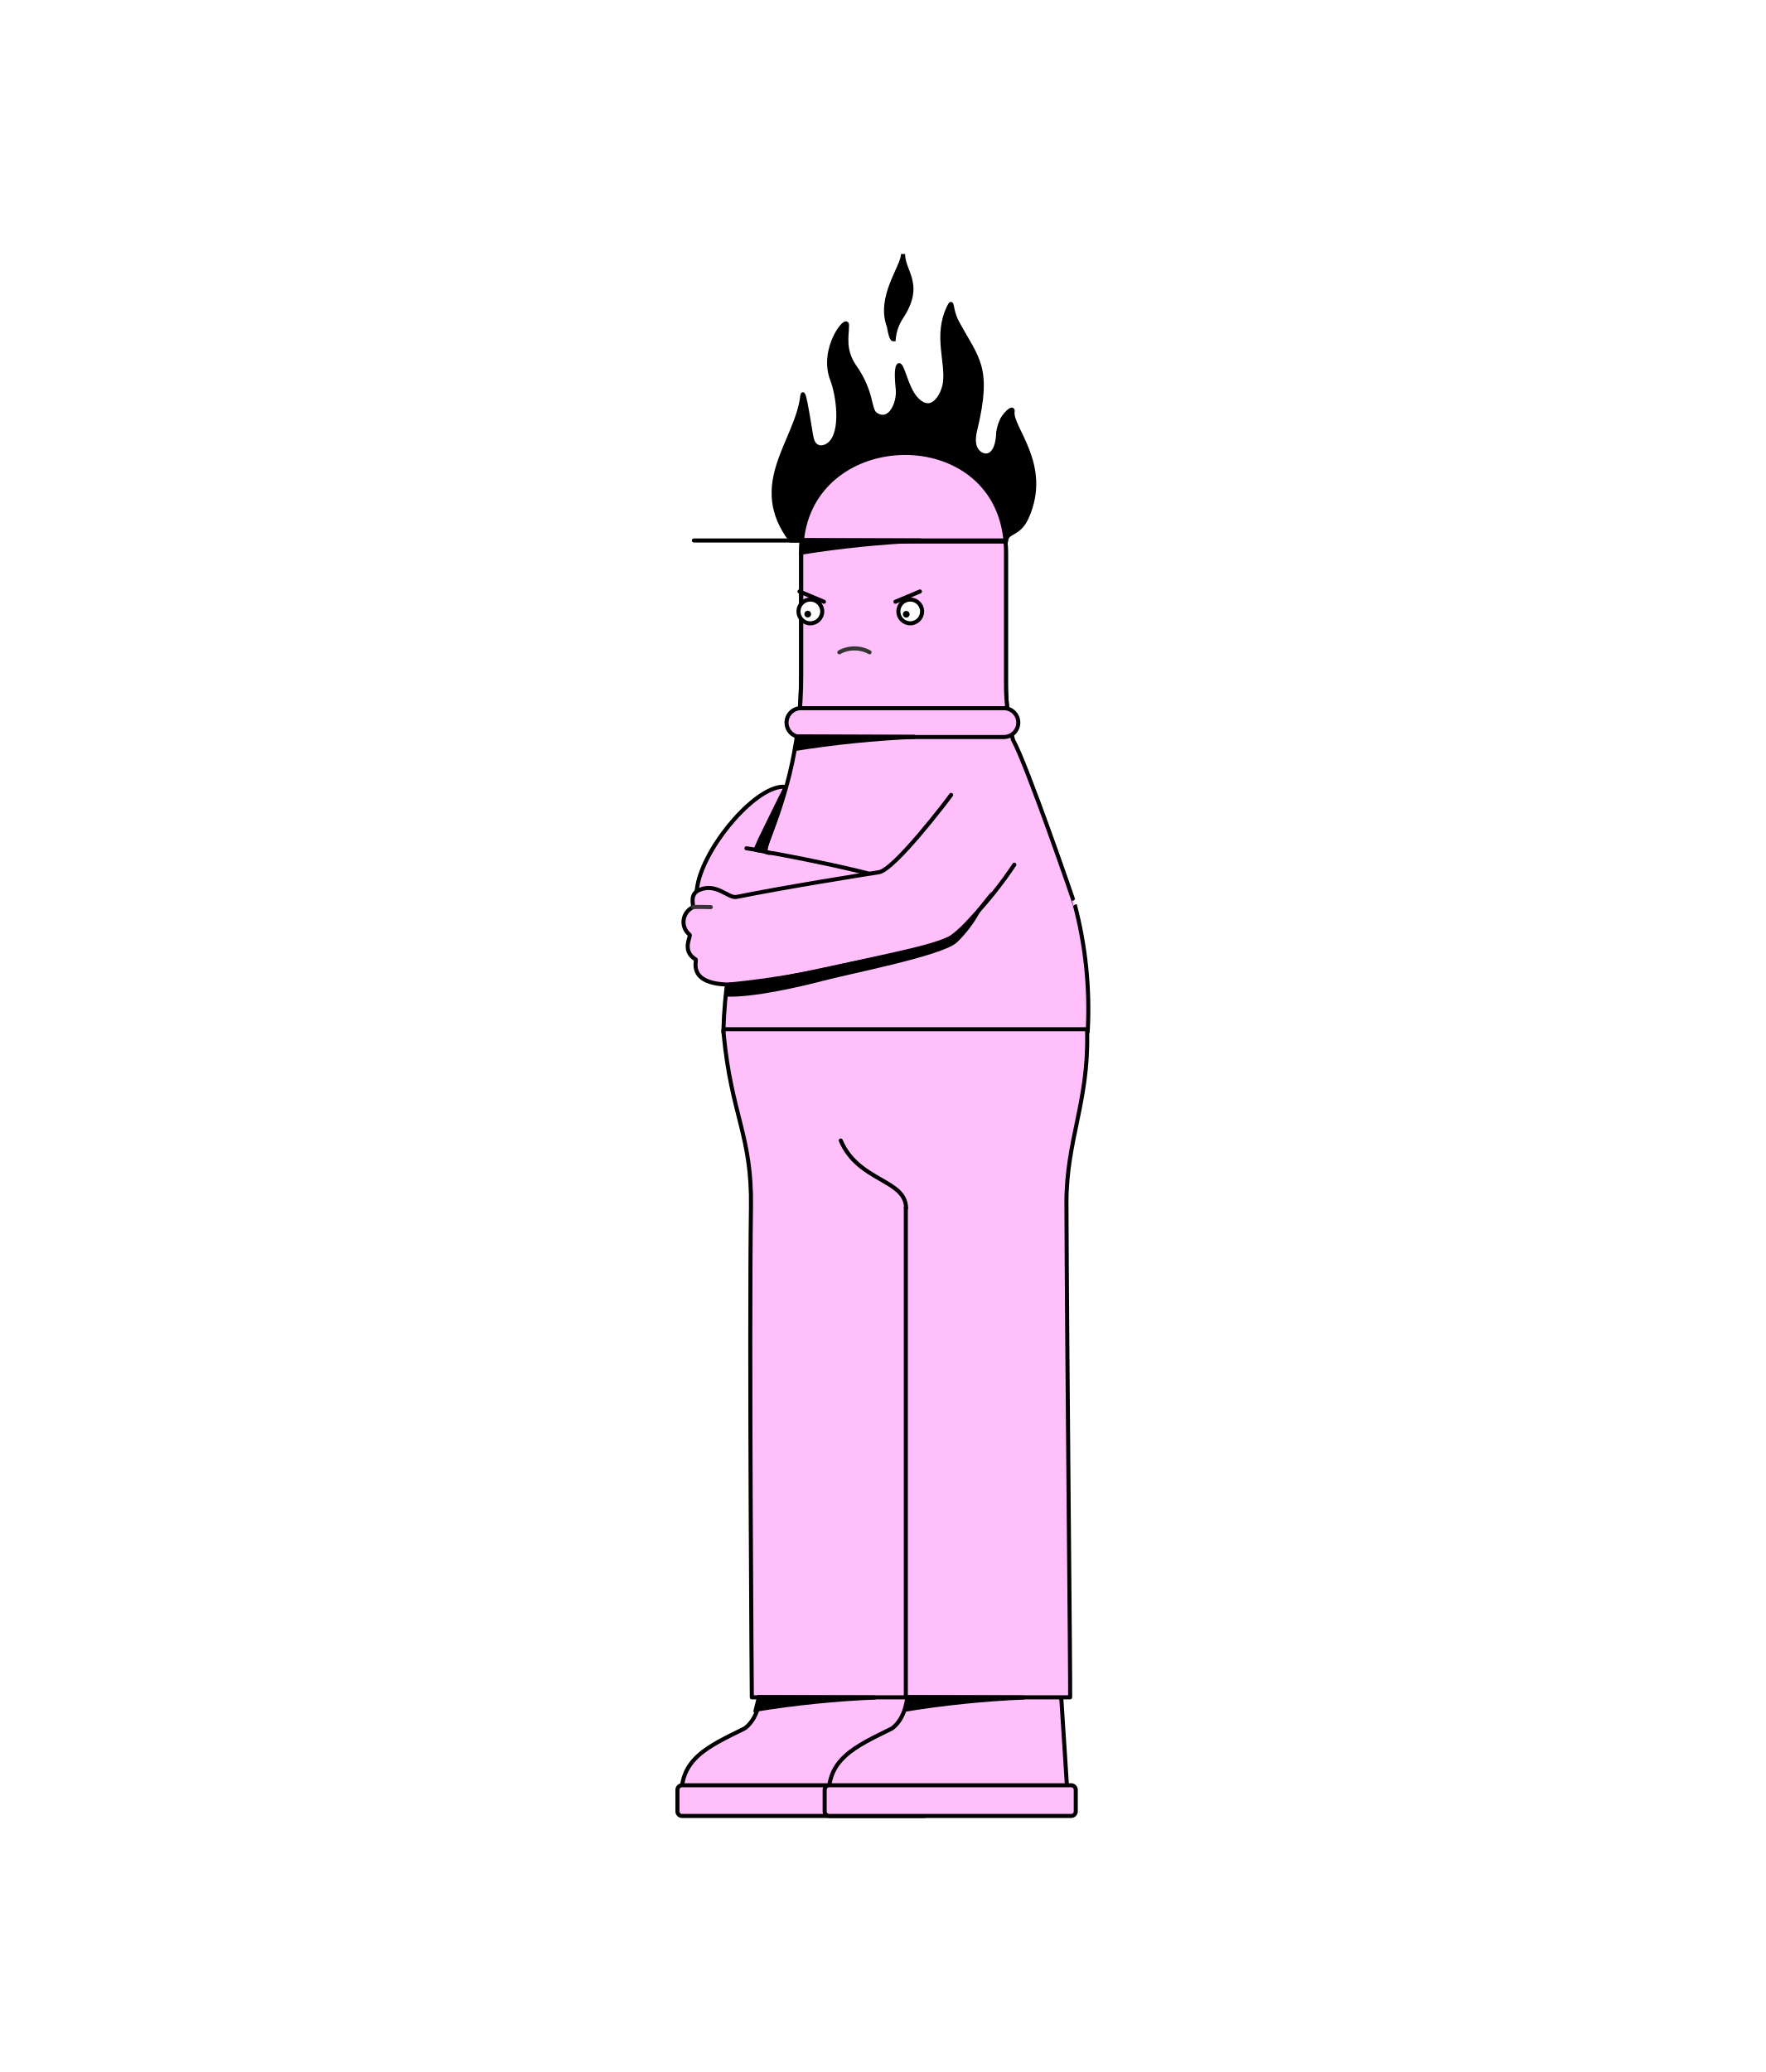
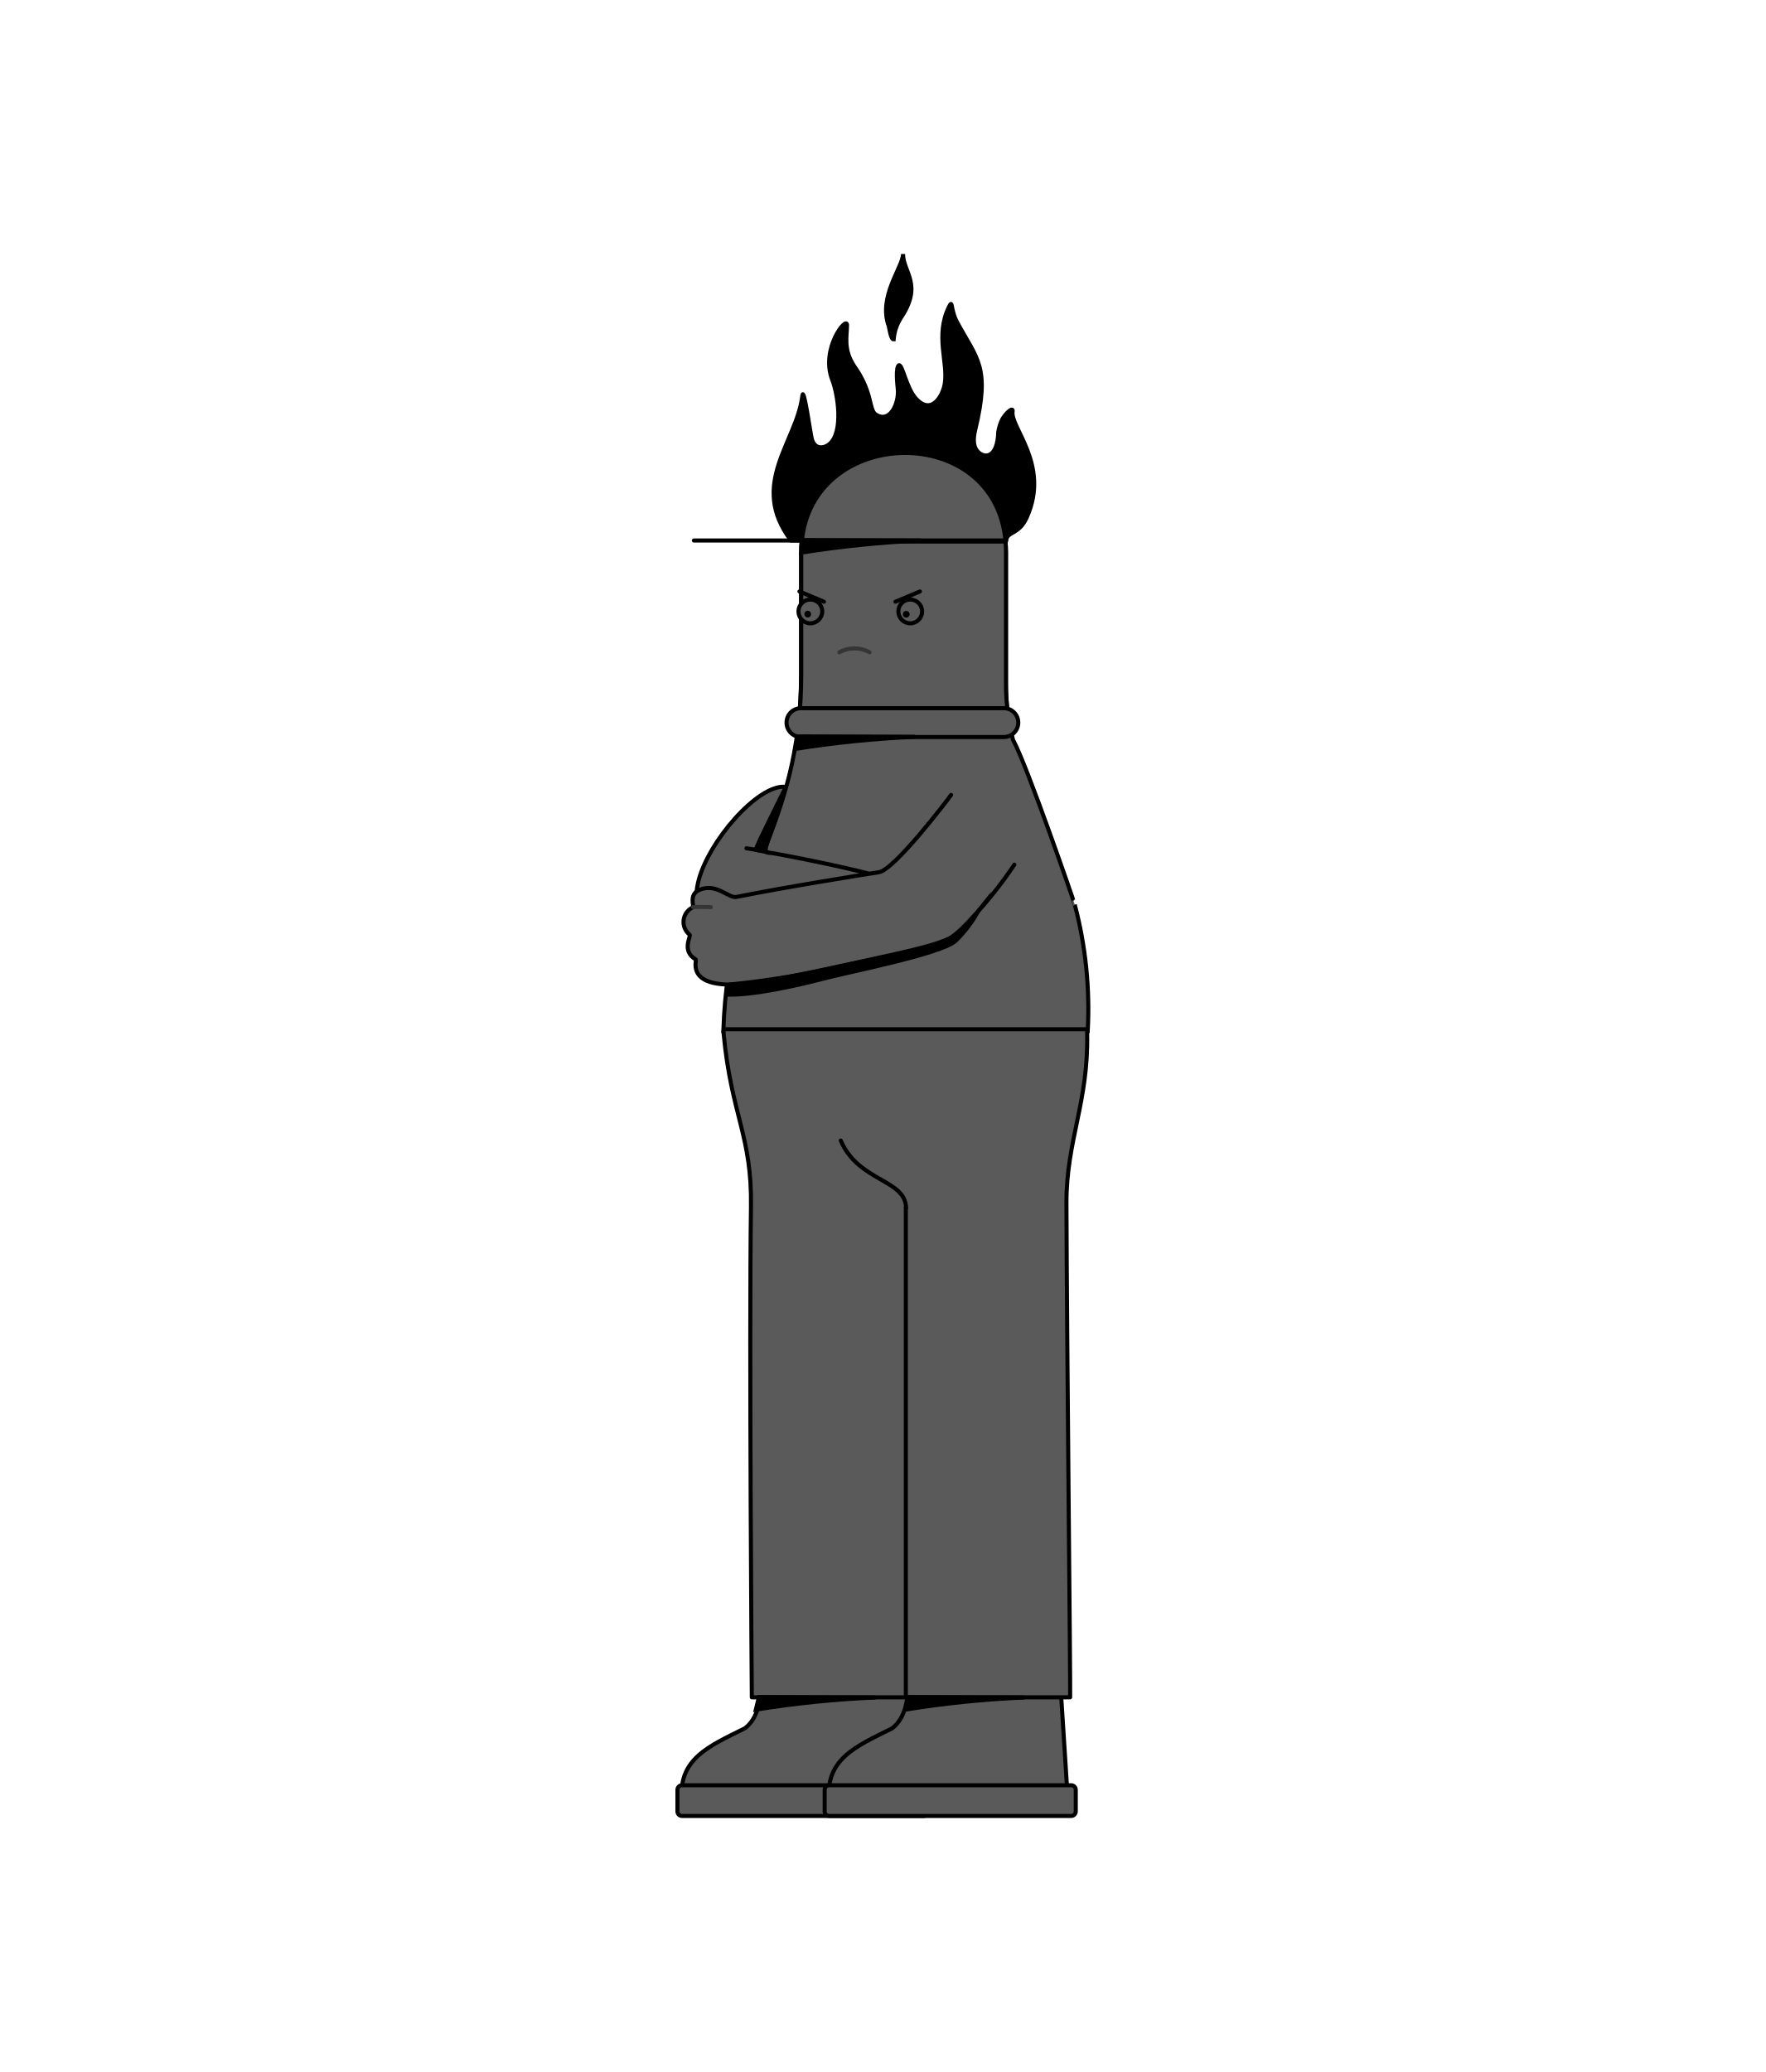
<svg xmlns="http://www.w3.org/2000/svg" id="Layer_1" data-name="Layer 1" viewBox="0 0 248 291">
  <defs>
-     <style>.cls-1,.cls-3,.cls-6{fill-rule:evenodd;}.cls-2,.cls-4,.cls-7{fill:none;stroke-linecap:round;stroke-width:0.57px;}.cls-2,.cls-4{stroke:#000;}.cls-2,.cls-7{stroke-miterlimit:22.93;}.cls-3,.cls-5{fill:#ffbffb;}.cls-4{stroke-linejoin:round;}.cls-6{fill:#fefefe;}.cls-7{stroke:#373435;}</style>
+     <style>.cls-1,.cls-3,.cls-6{fill-rule:evenodd;}.cls-2,.cls-4,.cls-7{fill:none;stroke-linecap:round;stroke-width:0.57px;}.cls-2,.cls-4{stroke:#000;}.cls-2,.cls-7{stroke-miterlimit:22.93;}.cls-3,.cls-5{fill:#5A5A5A;}.cls-4{stroke-linejoin:round;}.cls-6{fill:#5A5A5A;}.cls-7{stroke:#373435;}</style>
  </defs>
  <path class="cls-1" d="M141.31,75.91h-30.2c-6-7.91.82-13.86,1.58-20.3.19-1.59,1.12,5.2,1.33,6,.38,1.51,1.67,1.45,2.52.72,1.93-1.69,1.17-6.92.35-9-1.68-4.36,2.06-9,2.08-7.69,0,1.57-.57,3.46,1.07,5.87a13.26,13.26,0,0,1,2,4.19c.39,1.53.48,2.21,1,2.53,2,1.27,3.26-1.67,3.06-3.59-.07-.71-.32-3,.15-3.35.52-.14,1,3.08,2.36,4.64,2.27,2.55,3.87-.47,4.1-2.1.45-3-1.38-6.68.56-10.69.6-1.25.17.28,1.17,2.13,2.81,5.2,4.67,6.23,2.54,15.09-.34,1.4-.26,2.49.44,3.15.95.9,2.69.75,2.79-2.81a6.23,6.23,0,0,1,.59-1.86c.61-1,1.53-1.71,1.43-1.07-.39,2.24,5.3,7.48,2,14.87C143.11,75.16,141.49,74.56,141.31,75.91Z" />
  <path class="cls-2" d="M141.31,75.91h-30.2c-6-7.91.82-13.86,1.58-20.3.19-1.59,1.12,5.2,1.33,6,.38,1.51,1.67,1.45,2.52.72,1.93-1.69,1.17-6.92.35-9-1.68-4.36,2.06-9,2.08-7.69,0,1.57-.57,3.46,1.07,5.87a13.26,13.26,0,0,1,2,4.19c.39,1.53.48,2.21,1,2.53,2,1.27,3.26-1.67,3.06-3.59-.07-.71-.32-3,.15-3.35.52-.14,1,3.08,2.36,4.64,2.27,2.55,3.87-.47,4.1-2.1.45-3-1.38-6.68.56-10.69.6-1.25.17.28,1.17,2.13,2.81,5.2,4.67,6.23,2.54,15.09-.34,1.4-.26,2.49.44,3.15.95.9,2.69.75,2.79-2.81a6.23,6.23,0,0,1,.59-1.86c.61-1,1.53-1.71,1.43-1.07-.39,2.24,5.3,7.48,2,14.87C143.11,75.16,141.49,74.56,141.31,75.91Z" />
  <path class="cls-3" d="M142.29,103.92c1.93,3.44,8.73,23.19,8.67,23.13a57.41,57.41,0,0,1,1.82,17.76H101.6c.74-23,10.92-27.77,10.92-50.27,0-8.55,0-8.41,0-17,0-18.3,28.79-18.95,28.77,0l0,18.46A31.29,31.29,0,0,0,142.29,103.92Z" />
  <path class="cls-2" d="M142.29,103.92c1.93,3.44,8.73,23.19,8.67,23.13a57.41,57.41,0,0,1,1.82,17.76H101.6c.74-23,10.92-27.77,10.92-50.27,0-8.55,0-8.41,0-17,0-18.3,28.79-18.95,28.77,0l0,18.46A31.29,31.29,0,0,0,142.29,103.92Z" />
  <path class="cls-3" d="M106.78,238.2h21a.66.66,0,0,1,.64.64l1,14.15H95.79c-.63-5.92,3.71-7.72,8.83-10.26C106.62,241.25,106.78,238.2,106.78,238.2Z" />
  <path class="cls-4" d="M106.78,238.2h21a.66.66,0,0,1,.64.64l1,14.15H95.79c-.63-5.92,3.71-7.72,8.83-10.26C106.62,241.25,106.78,238.2,106.78,238.2Z" />
  <rect class="cls-5" x="95.15" y="250.73" width="35.27" height="4.31" rx="0.64" ry="0.64" />
  <rect class="cls-4" x="95.15" y="250.73" width="35.27" height="4.31" rx="0.64" ry="0.64" />
  <path class="cls-3" d="M127.45,238.2h21a.66.66,0,0,1,.64.64L150,253H116.47c-.63-5.92,3.71-7.72,8.83-10.26C127.3,241.25,127.45,238.2,127.45,238.2Z" />
  <path class="cls-4" d="M127.45,238.2h21a.66.66,0,0,1,.64.64L150,253H116.47c-.63-5.92,3.71-7.72,8.83-10.26C127.3,241.25,127.45,238.2,127.45,238.2Z" />
  <rect class="cls-5" x="115.83" y="250.73" width="35.27" height="4.31" rx="0.64" ry="0.64" />
  <rect class="cls-4" x="115.83" y="250.73" width="35.27" height="4.31" rx="0.64" ry="0.64" />
  <path class="cls-3" d="M112.54,77.58c0,8.55,0,8.41,0,17a64,64,0,0,1-.42,7.52h29.77a30.35,30.35,0,0,1-.59-6l0-18.46C141.33,58.63,112.57,59.28,112.54,77.58Z" />
  <path class="cls-4" d="M112.54,77.58c0,8.55,0,8.41,0,17a64,64,0,0,1-.42,7.52h29.77a30.35,30.35,0,0,1-.59-6l0-18.46C141.33,58.63,112.57,59.28,112.54,77.58Z" />
  <path class="cls-3" d="M141.24,76.06c-1.43-16.87-27.1-16.32-28.62,0Z" />
  <path class="cls-4" d="M141.24,76.06c-1.43-16.87-27.1-16.32-28.62,0Z" />
  <path class="cls-3" d="M152.7,144.55c0,.2,0,.41,0,.62.19,9.67-2.93,15-2.91,23.82.06,19.16.58,68.39.52,69.39H105.6s-.39-50.11-.12-68.89c.15-10-2.75-12.86-3.83-24.22a5.72,5.72,0,0,1,0-.72Z" />
  <path class="cls-4" d="M152.7,144.55c0,.2,0,.41,0,.62.19,9.67-2.93,15-2.91,23.82.06,19.16.58,68.39.52,69.39H105.6s-.39-50.11-.12-68.89c.15-10-2.75-12.86-3.83-24.22a5.72,5.72,0,0,1,0-.72Z" />
  <path class="cls-6" d="M113.82,87.54a1.67,1.67,0,1,0-1.67-1.67A1.67,1.67,0,0,0,113.82,87.54Z" />
  <path class="cls-4" d="M113.82,87.54a1.67,1.67,0,1,0-1.67-1.67A1.67,1.67,0,0,0,113.82,87.54Z" />
  <path class="cls-6" d="M127.85,84.2a1.67,1.67,0,1,0,1.67,1.67A1.68,1.68,0,0,0,127.85,84.2Z" />
  <path class="cls-4" d="M127.85,84.2a1.67,1.67,0,1,0,1.67,1.67A1.68,1.68,0,0,0,127.85,84.2Z" />
  <path class="cls-4" d="M127.26,169.69c0-4.08-6.71-3.7-9.17-9.51" />
  <path class="cls-3" d="M141,99.46h-28.5a2,2,0,1,0,0,4.05H141a2,2,0,0,0,0-4.05Z" />
  <path class="cls-2" d="M141,99.46h-28.5a2,2,0,1,0,0,4.05H141a2,2,0,0,0,0-4.05Z" />
  <line class="cls-2" x1="141.31" y1="75.91" x2="97.46" y2="75.91" />
  <path class="cls-1" d="M112.14,103.42l-.44,1.76a148.24,148.24,0,0,1,16.79-1.7Z" />
  <path class="cls-2" d="M112.14,103.42l-.44,1.76a148.24,148.24,0,0,1,16.79-1.7Z" />
  <path class="cls-1" d="M106.6,238.34l-.44,1.77A143.71,143.71,0,0,1,123,238.4Z" />
  <path class="cls-2" d="M106.6,238.34l-.44,1.77A143.71,143.71,0,0,1,123,238.4Z" />
  <path class="cls-1" d="M127.56,238.34l-.44,1.77a143.36,143.36,0,0,1,16.79-1.71Z" />
  <path class="cls-2" d="M127.56,238.34l-.44,1.77a143.36,143.36,0,0,1,16.79-1.71Z" />
  <path class="cls-1" d="M113,75.85l-.43,1.76a147.83,147.83,0,0,1,16.78-1.7Z" />
  <path class="cls-2" d="M113,75.85l-.43,1.76a147.83,147.83,0,0,1,16.78-1.7Z" />
  <path class="cls-1" d="M113.45,86.06a.19.19,0,0,0-.19.19.2.2,0,0,0,.19.19.19.19,0,0,0,.19-.19A.18.18,0,0,0,113.45,86.06Z" />
  <path class="cls-4" d="M113.45,86.06a.19.19,0,0,0-.19.19.2.2,0,0,0,.19.19.19.19,0,0,0,.19-.19A.18.18,0,0,0,113.45,86.06Z" />
  <path class="cls-1" d="M127.29,86.46a.2.2,0,0,0,.19-.19.19.19,0,0,0-.19-.19.18.18,0,0,0-.19.19A.19.19,0,0,0,127.29,86.46Z" />
  <path class="cls-4" d="M127.29,86.46a.2.2,0,0,0,.19-.19.19.19,0,0,0-.19-.19.18.18,0,0,0-.19.19A.19.19,0,0,0,127.29,86.46Z" />
  <line class="cls-2" x1="127.23" y1="238.38" x2="127.23" y2="169.57" />
  <path class="cls-7" d="M122.14,91.61a4.39,4.39,0,0,0-4.25,0" />
  <line class="cls-2" x1="112.29" y1="83.07" x2="115.73" y2="84.51" />
  <line class="cls-2" x1="129.21" y1="83.07" x2="125.77" y2="84.51" />
  <path class="cls-1" d="M124.84,45.82c-1.54-4.17,2-8.34,2-10.15,0,2.57,2.85,4.28-.32,9a6.65,6.65,0,0,0-1,3C125.12,47.7,124.89,46,124.84,45.82Z" />
  <path class="cls-2" d="M124.84,45.82c-1.54-4.17,2-8.34,2-10.15,0,2.57,2.85,4.28-.32,9a6.65,6.65,0,0,0-1,3C125.12,47.7,124.89,46,124.84,45.82Z" />
  <path class="cls-3" d="M110.31,110.5c-3.86-.37-10.94,7.76-12.26,13.44-1.88,8.07,7.77,9.36,12.88,10,1.11.14,12.63.61,13,.32,3.51-2.61,5.35-3.68,6.85-7.8.88-2.42-20.36-6.3-22.13-6.62-1.27-.24-1.67.52,0-4A41.79,41.79,0,0,0,110.31,110.5Z" />
  <path class="cls-2" d="M110.31,110.5c-3.86-.37-10.94,7.76-12.26,13.44-1.88,8.07,7.77,9.36,12.88,10,1.11.14,12.63.61,13,.32,3.51-2.61,5.35-3.68,6.85-7.8.88-2.42-20.36-6.3-22.13-6.62-1.27-.24-1.67.52,0-4A41.79,41.79,0,0,0,110.31,110.5Z" />
  <path class="cls-3" d="M133.59,111.64c-.55.8-8,10.55-10.15,10.86-1.58.24-13,2.06-20,3.47-1.13.22-2.79-2-5.18-1-1.54.6-.77,2.36-.92,2.44a2.28,2.28,0,0,0-.48,3.86c.26.2-1.22,2.25.86,3.48.2.12-1.46,3.91,6,3.5,4.84-.27,12.85-2.4,20.63-3.84,6.41-1.19,8.23-1.07,12.22-5.54a54.69,54.69,0,0,0,5.9-7.43c3.23-5.35-1.6-11.78-7.64-11.06-.28,0-1.13,1.07-1.27,1.27" />
  <path class="cls-2" d="M133.59,111.64c-.55.8-8,10.55-10.15,10.86-1.58.24-13,2.06-20,3.47-1.13.22-2.79-2-5.18-1-1.54.6-.77,2.36-.92,2.44a2.28,2.28,0,0,0-.48,3.86c.26.2-1.22,2.25.86,3.48.2.12-1.46,3.91,6,3.5,4.84-.27,12.85-2.4,20.63-3.84,6.41-1.19,8.23-1.07,12.22-5.54a57.62,57.62,0,0,0,5.9-7.43" />
  <path class="cls-2" d="M108,119.76a25.58,25.58,0,0,0-3.16-.62" />
  <path class="cls-1" d="M106.07,119.34c0-.06,4.18-8.63,4.13-8.42-.32,1.46-2.13,5.91-2.76,8.44C107.39,119.57,106.09,119.38,106.07,119.34Z" />
  <path class="cls-2" d="M106.07,119.34c0-.06,4.18-8.63,4.13-8.42-.32,1.46-2.13,5.91-2.76,8.44C107.39,119.57,106.09,119.38,106.07,119.34Z" />
  <path class="cls-7" d="M97.36,127.4c.62-.06,1.8,0,2.48,0" />
  <path class="cls-1" d="M102,139.68c0-.08.16-1.42.54-1.42a119,119,0,0,0,15.89-2.65c10.9-2.42,14.86-3.09,16.93-5.17.48-.48,2-2.4,2-2.4a17.65,17.65,0,0,1-3.15,4.11c-2,1.84-15.34,4.42-18.74,5.34C112.27,138.34,105.63,139.85,102,139.68Z" />
  <path class="cls-2" d="M102,139.68c0-.08.16-1.42.54-1.42a119,119,0,0,0,15.89-2.65c10.9-2.42,14.86-3.09,16.93-5.17.48-.48,2-2.4,2-2.4a17.65,17.65,0,0,1-3.15,4.11c-2,1.84-15.34,4.42-18.74,5.34C112.27,138.34,105.63,139.85,102,139.68Z" />
</svg>
